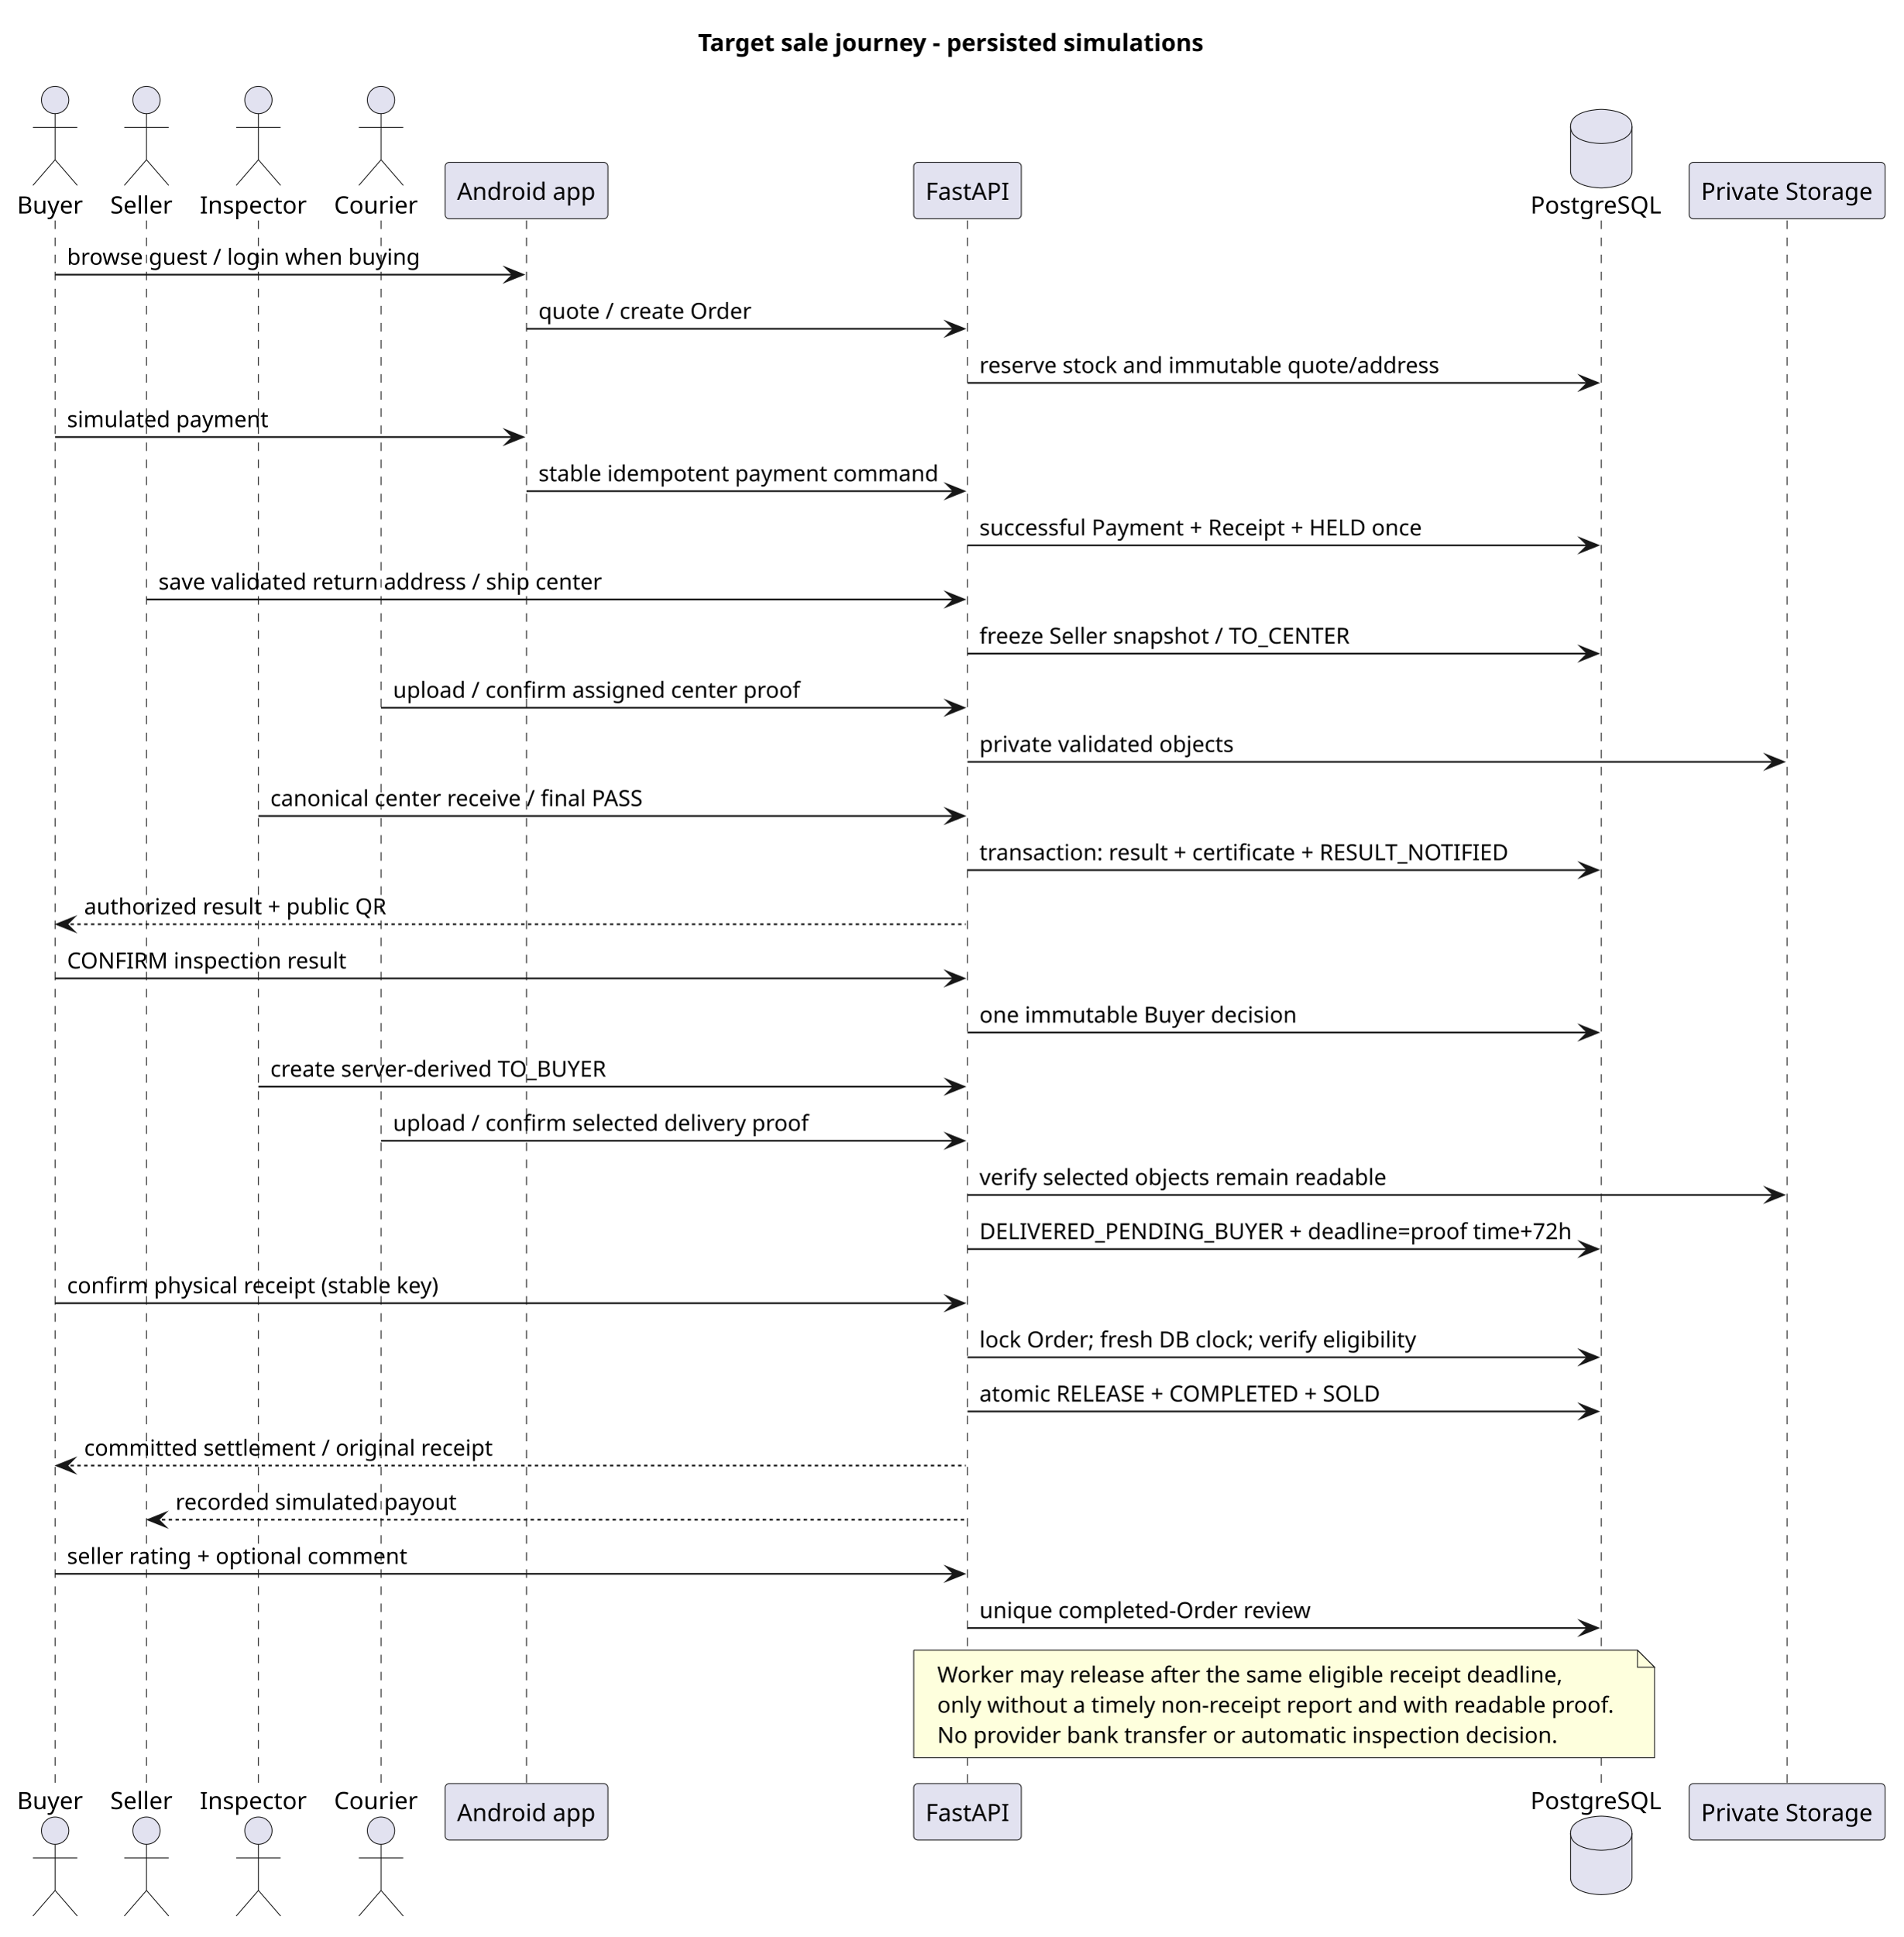
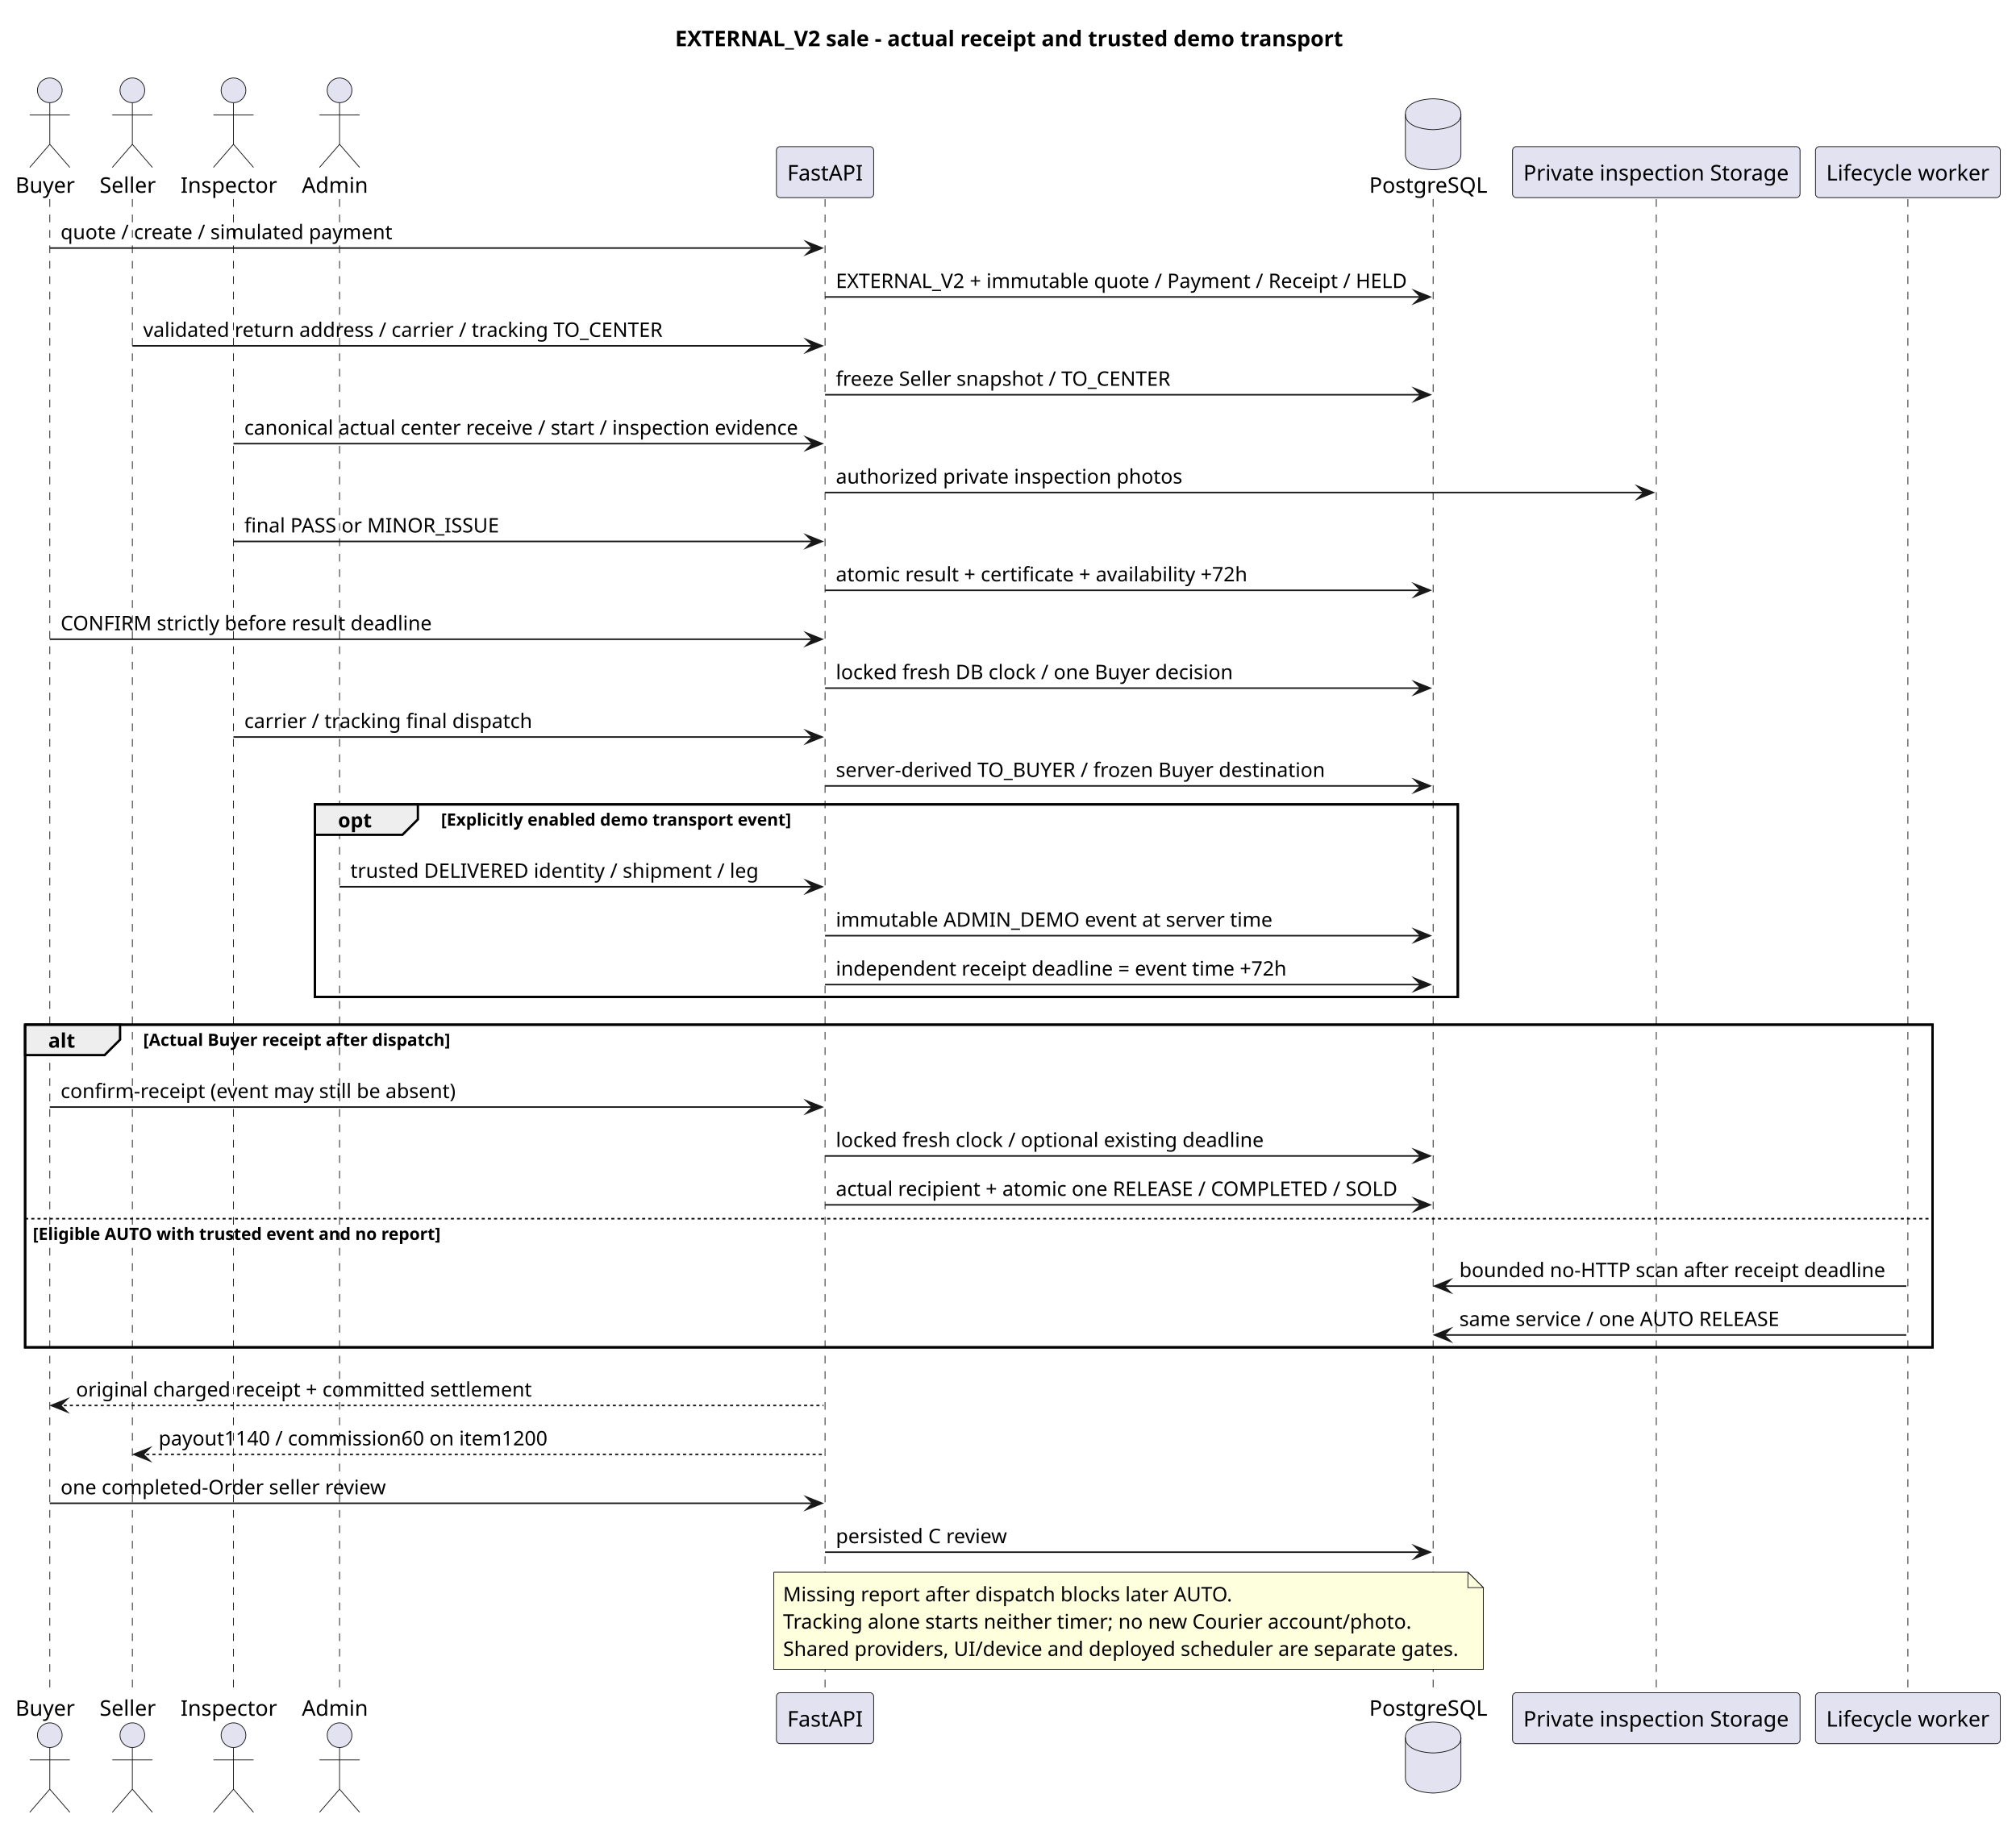
- <svg xmlns="http://www.w3.org/2000/svg" version="1.1" data-diagram-type="SEQUENCE" style="width:1115px;height:1134px;background:#FFFFFF;" width="1115px" height="1134px" viewBox="0 0 1115 1134" zoomAndPan="magnify" preserveAspectRatio="none" contentStyleType="text/css">
+ <svg xmlns="http://www.w3.org/2000/svg" version="1.1" data-diagram-type="SEQUENCE" style="width:1307px;height:1187px;background:#FFFFFF;" width="1307px" height="1187px" viewBox="0 0 1307 1187" zoomAndPan="magnify" preserveAspectRatio="none" contentStyleType="text/css">
  <defs />
  <g font-family="sans-serif" lengthAdjust="spacing">
    <g class="title" data-source-line="1">
-       <text x="408.922" y="29.966" fill="#000" font-size="14" textLength="295.476" font-weight="700">Target sale journey - persisted simulations</text>
+       <text x="437.661" y="29.966" fill="#000" font-size="14" textLength="430.47" font-weight="700">EXTERNAL_V2 sale - actual receipt and trusted demo transport</text>
+     </g>
+     <rect x="204.144" y="521.608" width="740.983" height="124.824" fill="none" style="stroke:#000;stroke-width:1.5;" />
+     <rect x="16.285" y="664.432" width="1236.608" height="209.218" fill="none" style="stroke:#000;stroke-width:1.5;" />
+     <g>
+       <rect x="28.785" y="129.136" width="8" height="968.456" fill="#000" fill-opacity="0" />
+       <line x1="32.285" y1="129.136" x2="32.285" y2="1097.592" style="stroke:#181818;stroke-width:0.5;stroke-dasharray:5,5;" />
    </g>
    <g>
-       <rect x="28.785" y="129.136" width="8" height="915.474" fill="#000" fill-opacity="0" />
-       <line x1="32.285" y1="129.136" x2="32.285" y2="1044.61" style="stroke:#181818;stroke-width:0.5;stroke-dasharray:5,5;" />
+       <rect x="82.312" y="129.136" width="8" height="968.456" fill="#000" fill-opacity="0" />
+       <line x1="85.812" y1="129.136" x2="85.812" y2="1097.592" style="stroke:#181818;stroke-width:0.5;stroke-dasharray:5,5;" />
    </g>
    <g>
-       <rect x="82.312" y="129.136" width="8" height="915.474" fill="#000" fill-opacity="0" />
-       <line x1="85.812" y1="129.136" x2="85.812" y2="1044.61" style="stroke:#181818;stroke-width:0.5;stroke-dasharray:5,5;" />
+       <rect x="147.872" y="129.136" width="8" height="968.456" fill="#000" fill-opacity="0" />
+       <line x1="151.372" y1="129.136" x2="151.372" y2="1097.592" style="stroke:#181818;stroke-width:0.5;stroke-dasharray:5,5;" />
    </g>
    <g>
-       <rect x="147.872" y="129.136" width="8" height="915.474" fill="#000" fill-opacity="0" />
-       <line x1="151.372" y1="129.136" x2="151.372" y2="1044.61" style="stroke:#181818;stroke-width:0.5;stroke-dasharray:5,5;" />
+       <rect x="216.644" y="129.136" width="8" height="968.456" fill="#000" fill-opacity="0" />
+       <line x1="220.144" y1="129.136" x2="220.144" y2="1097.592" style="stroke:#181818;stroke-width:0.5;stroke-dasharray:5,5;" />
    </g>
    <g>
-       <rect x="219.71" y="129.136" width="8" height="915.474" fill="#000" fill-opacity="0" />
-       <line x1="223.21" y1="129.136" x2="223.21" y2="1044.61" style="stroke:#181818;stroke-width:0.5;stroke-dasharray:5,5;" />
+       <rect x="531.387" y="129.136" width="8" height="968.456" fill="#000" fill-opacity="0" />
+       <line x1="534.887" y1="129.136" x2="534.887" y2="1097.592" style="stroke:#181818;stroke-width:0.5;stroke-dasharray:5,5;" />
    </g>
    <g>
-       <rect x="304.929" y="129.136" width="8" height="915.474" fill="#000" fill-opacity="0" />
-       <line x1="308.429" y1="129.136" x2="308.429" y2="1044.61" style="stroke:#181818;stroke-width:0.5;stroke-dasharray:5,5;" />
+       <rect x="925.627" y="129.136" width="8" height="968.456" fill="#000" fill-opacity="0" />
+       <line x1="929.127" y1="129.136" x2="929.127" y2="1097.592" style="stroke:#181818;stroke-width:0.5;stroke-dasharray:5,5;" />
    </g>
    <g>
-       <rect x="563.28" y="129.136" width="8" height="915.474" fill="#000" fill-opacity="0" />
-       <line x1="566.78" y1="129.136" x2="566.78" y2="1044.61" style="stroke:#181818;stroke-width:0.5;stroke-dasharray:5,5;" />
+       <rect x="1070.297" y="129.136" width="8" height="968.456" fill="#000" fill-opacity="0" />
+       <line x1="1073.797" y1="129.136" x2="1073.797" y2="1097.592" style="stroke:#181818;stroke-width:0.5;stroke-dasharray:5,5;" />
    </g>
    <g>
-       <rect x="934.576" y="129.136" width="8" height="915.474" fill="#000" fill-opacity="0" />
-       <line x1="938.076" y1="129.136" x2="938.076" y2="1044.61" style="stroke:#181818;stroke-width:0.5;stroke-dasharray:5,5;" />
-     </g>
-     <g>
-       <rect x="1043.433" y="129.136" width="8" height="915.474" fill="#000" fill-opacity="0" />
-       <line x1="1046.933" y1="129.136" x2="1046.933" y2="1044.61" style="stroke:#181818;stroke-width:0.5;stroke-dasharray:5,5;" />
+       <rect x="1233.393" y="129.136" width="8" height="968.456" fill="#000" fill-opacity="0" />
+       <line x1="1236.893" y1="129.136" x2="1236.893" y2="1097.592" style="stroke:#181818;stroke-width:0.5;stroke-dasharray:5,5;" />
    </g>
    <text x="10" y="125.034" fill="#000" font-size="14" textLength="38.57">Buyer</text>
    <ellipse cx="32.285" cy="58.568" rx="8" ry="8" fill="#E2E2F0" style="stroke:#181818;stroke-width:0.5;" />
    <path d="M32.285,66.568 L32.285,93.568 M19.285,74.568 L45.285,74.568 M32.285,93.568 L19.285,108.568 M32.285,93.568 L45.285,108.568" style="stroke:#181818;stroke-width:0.5;" fill="none" />
    <text x="64.57" y="125.034" fill="#000" font-size="14" textLength="36.484">Seller</text>
    <ellipse cx="85.812" cy="58.568" rx="8" ry="8" fill="#E2E2F0" style="stroke:#181818;stroke-width:0.5;" />
    <path d="M85.812,66.568 L85.812,93.568 M72.812,74.568 L98.812,74.568 M85.812,93.568 L72.812,108.568 M85.812,93.568 L98.812,108.568" style="stroke:#181818;stroke-width:0.5;" fill="none" />
    <text x="117.054" y="125.034" fill="#000" font-size="14" textLength="62.636">Inspector</text>
    <ellipse cx="151.372" cy="58.568" rx="8" ry="8" fill="#E2E2F0" style="stroke:#181818;stroke-width:0.5;" />
    <path d="M151.372,66.568 L151.372,93.568 M138.372,74.568 L164.372,74.568 M151.372,93.568 L138.372,108.568 M151.372,93.568 L164.372,108.568" style="stroke:#181818;stroke-width:0.5;" fill="none" />
-     <text x="195.689" y="125.034" fill="#000" font-size="14" textLength="49.042">Courier</text>
-     <ellipse cx="223.21" cy="58.568" rx="8" ry="8" fill="#E2E2F0" style="stroke:#181818;stroke-width:0.5;" />
-     <path d="M223.21,66.568 L223.21,93.568 M210.21,74.568 L236.21,74.568 M223.21,93.568 L210.21,108.568 M223.21,93.568 L236.21,108.568" style="stroke:#181818;stroke-width:0.5;" fill="none" />
-     <rect x="260.731" y="95.068" width="95.396" height="33.068" fill="#E2E2F0" style="stroke:#181818;stroke-width:0.5;" rx="2.5" ry="2.5" />
-     <text x="267.731" y="117.034" fill="#000" font-size="14" textLength="81.396">Android app</text>
-     <rect x="535.259" y="95.068" width="63.042" height="33.068" fill="#E2E2F0" style="stroke:#181818;stroke-width:0.5;" rx="2.5" ry="2.5" />
-     <text x="542.259" y="117.034" fill="#000" font-size="14" textLength="49.042">FastAPI</text>
-     <text x="896.604" y="125.034" fill="#000" font-size="14" textLength="76.944">PostgreSQL</text>
-     <path d="M920.076,74.068 C920.076,64.068 938.076,64.068 938.076,64.068 C938.076,64.068 956.076,64.068 956.076,74.068 L956.076,100.068 C956.076,110.068 938.076,110.068 938.076,110.068 C938.076,110.068 920.076,110.068 920.076,100.068 L920.076,74.068" style="stroke:#181818;stroke-width:0.5;" fill="#E2E2F0" />
-     <path d="M920.076,74.068 C920.076,84.068 938.076,84.068 938.076,84.068 C938.076,84.068 956.076,84.068 956.076,74.068" style="stroke:#181818;stroke-width:0.5;" fill="none" />
-     <rect x="989.547" y="95.068" width="114.772" height="33.068" fill="#E2E2F0" style="stroke:#181818;stroke-width:0.5;" rx="2.5" ry="2.5" />
-     <text x="996.547" y="117.034" fill="#000" font-size="14" textLength="100.772">Private Storage</text>
-     <text x="10" y="1059.576" fill="#000" font-size="14" textLength="38.57">Buyer</text>
-     <ellipse cx="32.285" cy="1072.178" rx="8" ry="8" fill="#E2E2F0" style="stroke:#181818;stroke-width:0.5;" />
-     <path d="M32.285,1080.178 L32.285,1107.178 M19.285,1088.178 L45.285,1088.178 M32.285,1107.178 L19.285,1122.178 M32.285,1107.178 L45.285,1122.178" style="stroke:#181818;stroke-width:0.5;" fill="none" />
-     <text x="64.57" y="1059.576" fill="#000" font-size="14" textLength="36.484">Seller</text>
-     <ellipse cx="85.812" cy="1072.178" rx="8" ry="8" fill="#E2E2F0" style="stroke:#181818;stroke-width:0.5;" />
-     <path d="M85.812,1080.178 L85.812,1107.178 M72.812,1088.178 L98.812,1088.178 M85.812,1107.178 L72.812,1122.178 M85.812,1107.178 L98.812,1122.178" style="stroke:#181818;stroke-width:0.5;" fill="none" />
-     <text x="117.054" y="1059.576" fill="#000" font-size="14" textLength="62.636">Inspector</text>
-     <ellipse cx="151.372" cy="1072.178" rx="8" ry="8" fill="#E2E2F0" style="stroke:#181818;stroke-width:0.5;" />
-     <path d="M151.372,1080.178 L151.372,1107.178 M138.372,1088.178 L164.372,1088.178 M151.372,1107.178 L138.372,1122.178 M151.372,1107.178 L164.372,1122.178" style="stroke:#181818;stroke-width:0.5;" fill="none" />
-     <text x="195.689" y="1059.576" fill="#000" font-size="14" textLength="49.042">Courier</text>
-     <ellipse cx="223.21" cy="1072.178" rx="8" ry="8" fill="#E2E2F0" style="stroke:#181818;stroke-width:0.5;" />
-     <path d="M223.21,1080.178 L223.21,1107.178 M210.21,1088.178 L236.21,1088.178 M223.21,1107.178 L210.21,1122.178 M223.21,1107.178 L236.21,1122.178" style="stroke:#181818;stroke-width:0.5;" fill="none" />
-     <rect x="260.731" y="1044.61" width="95.396" height="33.068" fill="#E2E2F0" style="stroke:#181818;stroke-width:0.5;" rx="2.5" ry="2.5" />
-     <text x="267.731" y="1066.576" fill="#000" font-size="14" textLength="81.396">Android app</text>
-     <rect x="535.259" y="1044.61" width="63.042" height="33.068" fill="#E2E2F0" style="stroke:#181818;stroke-width:0.5;" rx="2.5" ry="2.5" />
-     <text x="542.259" y="1066.576" fill="#000" font-size="14" textLength="49.042">FastAPI</text>
-     <text x="896.604" y="1059.576" fill="#000" font-size="14" textLength="76.944">PostgreSQL</text>
-     <path d="M920.076,1073.678 C920.076,1063.678 938.076,1063.678 938.076,1063.678 C938.076,1063.678 956.076,1063.678 956.076,1073.678 L956.076,1099.678 C956.076,1109.678 938.076,1109.678 938.076,1109.678 C938.076,1109.678 920.076,1109.678 920.076,1099.678 L920.076,1073.678" style="stroke:#181818;stroke-width:0.5;" fill="#E2E2F0" />
-     <path d="M920.076,1073.678 C920.076,1083.678 938.076,1083.678 938.076,1083.678 C938.076,1083.678 956.076,1083.678 956.076,1073.678" style="stroke:#181818;stroke-width:0.5;" fill="none" />
-     <rect x="989.547" y="1044.61" width="114.772" height="33.068" fill="#E2E2F0" style="stroke:#181818;stroke-width:0.5;" rx="2.5" ry="2.5" />
-     <text x="996.547" y="1066.576" fill="#000" font-size="14" textLength="100.772">Private Storage</text>
-     <polygon points="296.429,156.842,306.429,160.842,296.429,164.842,300.429,160.842" fill="#181818" style="stroke:#181818;stroke-width:1;stroke-linejoin:miter;stroke-miterlimit:10;" />
-     <line x1="32.285" y1="160.842" x2="302.429" y2="160.842" style="stroke:#181818;stroke-width:1;" />
-     <text x="39.285" y="155.033" fill="#000" font-size="13" textLength="207.285">browse guest / login when buying</text>
-     <polygon points="554.78,188.548,564.78,192.548,554.78,196.548,558.78,192.548" fill="#181818" style="stroke:#181818;stroke-width:1;stroke-linejoin:miter;stroke-miterlimit:10;" />
-     <line x1="308.429" y1="192.548" x2="560.78" y2="192.548" style="stroke:#181818;stroke-width:1;" />
-     <text x="315.429" y="186.739" fill="#000" font-size="13" textLength="125.372">quote / create Order</text>
-     <polygon points="926.076,220.254,936.076,224.254,926.076,228.254,930.076,224.254" fill="#181818" style="stroke:#181818;stroke-width:1;stroke-linejoin:miter;stroke-miterlimit:10;" />
-     <line x1="566.78" y1="224.254" x2="932.076" y2="224.254" style="stroke:#181818;stroke-width:1;" />
-     <text x="573.78" y="218.445" fill="#000" font-size="13" textLength="269.932">reserve stock and immutable quote/address</text>
-     <polygon points="296.429,251.96,306.429,255.96,296.429,259.96,300.429,255.96" fill="#181818" style="stroke:#181818;stroke-width:1;stroke-linejoin:miter;stroke-miterlimit:10;" />
-     <line x1="32.285" y1="255.96" x2="302.429" y2="255.96" style="stroke:#181818;stroke-width:1;" />
-     <text x="39.285" y="250.151" fill="#000" font-size="13" textLength="117.949">simulated payment</text>
-     <polygon points="554.78,283.666,564.78,287.666,554.78,291.666,558.78,287.666" fill="#181818" style="stroke:#181818;stroke-width:1;stroke-linejoin:miter;stroke-miterlimit:10;" />
-     <line x1="308.429" y1="287.666" x2="560.78" y2="287.666" style="stroke:#181818;stroke-width:1;" />
-     <text x="315.429" y="281.857" fill="#000" font-size="13" textLength="234.351">stable idempotent payment command</text>
-     <polygon points="926.076,315.372,936.076,319.372,926.076,323.372,930.076,319.372" fill="#181818" style="stroke:#181818;stroke-width:1;stroke-linejoin:miter;stroke-miterlimit:10;" />
-     <line x1="566.78" y1="319.372" x2="932.076" y2="319.372" style="stroke:#181818;stroke-width:1;" />
-     <text x="573.78" y="313.563" fill="#000" font-size="13" textLength="259.207">successful Payment + Receipt + HELD once</text>
-     <polygon points="554.78,347.078,564.78,351.078,554.78,355.078,558.78,351.078" fill="#181818" style="stroke:#181818;stroke-width:1;stroke-linejoin:miter;stroke-miterlimit:10;" />
-     <line x1="85.812" y1="351.078" x2="560.78" y2="351.078" style="stroke:#181818;stroke-width:1;" />
-     <text x="92.812" y="345.269" fill="#000" font-size="13" textLength="260.364">save validated return address / ship center</text>
-     <polygon points="926.076,378.784,936.076,382.784,926.076,386.784,930.076,382.784" fill="#181818" style="stroke:#181818;stroke-width:1;stroke-linejoin:miter;stroke-miterlimit:10;" />
-     <line x1="566.78" y1="382.784" x2="932.076" y2="382.784" style="stroke:#181818;stroke-width:1;" />
-     <text x="573.78" y="376.975" fill="#000" font-size="13" textLength="217.568">freeze Seller snapshot / TO_CENTER</text>
-     <polygon points="554.78,410.49,564.78,414.49,554.78,418.49,558.78,414.49" fill="#181818" style="stroke:#181818;stroke-width:1;stroke-linejoin:miter;stroke-miterlimit:10;" />
-     <line x1="223.21" y1="414.49" x2="560.78" y2="414.49" style="stroke:#181818;stroke-width:1;" />
-     <text x="230.21" y="408.681" fill="#000" font-size="13" textLength="238.784">upload / confirm assigned center proof</text>
-     <polygon points="1034.933,442.196,1044.933,446.196,1034.933,450.196,1038.933,446.196" fill="#181818" style="stroke:#181818;stroke-width:1;stroke-linejoin:miter;stroke-miterlimit:10;" />
-     <line x1="566.78" y1="446.196" x2="1040.933" y2="446.196" style="stroke:#181818;stroke-width:1;" />
-     <text x="573.78" y="440.387" fill="#000" font-size="13" textLength="149.019">private validated objects</text>
-     <polygon points="554.78,473.902,564.78,477.902,554.78,481.902,558.78,477.902" fill="#181818" style="stroke:#181818;stroke-width:1;stroke-linejoin:miter;stroke-miterlimit:10;" />
-     <line x1="151.372" y1="477.902" x2="560.78" y2="477.902" style="stroke:#181818;stroke-width:1;" />
-     <text x="158.372" y="472.093" fill="#000" font-size="13" textLength="218.959">canonical center receive / final PASS</text>
-     <polygon points="926.076,505.608,936.076,509.608,926.076,513.608,930.076,509.608" fill="#181818" style="stroke:#181818;stroke-width:1;stroke-linejoin:miter;stroke-miterlimit:10;" />
-     <line x1="566.78" y1="509.608" x2="932.076" y2="509.608" style="stroke:#181818;stroke-width:1;" />
-     <text x="573.78" y="503.799" fill="#000" font-size="13" textLength="311.038">transaction: result + certificate + RESULT_NOTIFIED</text>
-     <polygon points="43.285,537.314,33.285,541.314,43.285,545.314,39.285,541.314" fill="#181818" style="stroke:#181818;stroke-width:1;stroke-linejoin:miter;stroke-miterlimit:10;" />
-     <line x1="37.285" y1="541.314" x2="565.78" y2="541.314" style="stroke:#181818;stroke-width:1;stroke-dasharray:2,2;" />
-     <text x="49.285" y="535.505" fill="#000" font-size="13" textLength="177.255">authorized result + public QR</text>
-     <polygon points="554.78,569.02,564.78,573.02,554.78,577.02,558.78,573.02" fill="#181818" style="stroke:#181818;stroke-width:1;stroke-linejoin:miter;stroke-miterlimit:10;" />
-     <line x1="32.285" y1="573.02" x2="560.78" y2="573.02" style="stroke:#181818;stroke-width:1;" />
-     <text x="39.285" y="567.211" fill="#000" font-size="13" textLength="164.177">CONFIRM inspection result</text>
-     <polygon points="926.076,600.726,936.076,604.726,926.076,608.726,930.076,604.726" fill="#181818" style="stroke:#181818;stroke-width:1;stroke-linejoin:miter;stroke-miterlimit:10;" />
-     <line x1="566.78" y1="604.726" x2="932.076" y2="604.726" style="stroke:#181818;stroke-width:1;" />
-     <text x="573.78" y="598.917" fill="#000" font-size="13" textLength="185.952">one immutable Buyer decision</text>
-     <polygon points="554.78,632.432,564.78,636.432,554.78,640.432,558.78,636.432" fill="#181818" style="stroke:#181818;stroke-width:1;stroke-linejoin:miter;stroke-miterlimit:10;" />
-     <line x1="151.372" y1="636.432" x2="560.78" y2="636.432" style="stroke:#181818;stroke-width:1;" />
-     <text x="158.372" y="630.623" fill="#000" font-size="13" textLength="197.197">create server-derived TO_BUYER</text>
-     <polygon points="554.78,664.138,564.78,668.138,554.78,672.138,558.78,668.138" fill="#181818" style="stroke:#181818;stroke-width:1;stroke-linejoin:miter;stroke-miterlimit:10;" />
-     <line x1="223.21" y1="668.138" x2="560.78" y2="668.138" style="stroke:#181818;stroke-width:1;" />
-     <text x="230.21" y="662.329" fill="#000" font-size="13" textLength="243.802">upload / confirm selected delivery proof</text>
-     <polygon points="1034.933,695.844,1044.933,699.844,1034.933,703.844,1038.933,699.844" fill="#181818" style="stroke:#181818;stroke-width:1;stroke-linejoin:miter;stroke-miterlimit:10;" />
-     <line x1="566.78" y1="699.844" x2="1040.933" y2="699.844" style="stroke:#181818;stroke-width:1;" />
-     <text x="573.78" y="694.035" fill="#000" font-size="13" textLength="238.992">verify selected objects remain readable</text>
-     <polygon points="926.076,727.55,936.076,731.55,926.076,735.55,930.076,731.55" fill="#181818" style="stroke:#181818;stroke-width:1;stroke-linejoin:miter;stroke-miterlimit:10;" />
-     <line x1="566.78" y1="731.55" x2="932.076" y2="731.55" style="stroke:#181818;stroke-width:1;" />
-     <text x="573.78" y="725.741" fill="#000" font-size="13" textLength="347.295">DELIVERED_PENDING_BUYER + deadline=proof time+72h</text>
-     <polygon points="554.78,759.256,564.78,763.256,554.78,767.256,558.78,763.256" fill="#181818" style="stroke:#181818;stroke-width:1;stroke-linejoin:miter;stroke-miterlimit:10;" />
-     <line x1="32.285" y1="763.256" x2="560.78" y2="763.256" style="stroke:#181818;stroke-width:1;" />
-     <text x="39.285" y="757.447" fill="#000" font-size="13" textLength="218.049">confirm physical receipt (stable key)</text>
-     <polygon points="926.076,790.962,936.076,794.962,926.076,798.962,930.076,794.962" fill="#181818" style="stroke:#181818;stroke-width:1;stroke-linejoin:miter;stroke-miterlimit:10;" />
-     <line x1="566.78" y1="794.962" x2="932.076" y2="794.962" style="stroke:#181818;stroke-width:1;" />
-     <text x="573.78" y="789.153" fill="#000" font-size="13" textLength="256.412">lock Order; fresh DB clock; verify eligibility</text>
-     <polygon points="926.076,822.668,936.076,826.668,926.076,830.668,930.076,826.668" fill="#181818" style="stroke:#181818;stroke-width:1;stroke-linejoin:miter;stroke-miterlimit:10;" />
-     <line x1="566.78" y1="826.668" x2="932.076" y2="826.668" style="stroke:#181818;stroke-width:1;" />
-     <text x="573.78" y="820.859" fill="#000" font-size="13" textLength="235.001">atomic RELEASE + COMPLETED + SOLD</text>
-     <polygon points="43.285,854.374,33.285,858.374,43.285,862.374,39.285,858.374" fill="#181818" style="stroke:#181818;stroke-width:1;stroke-linejoin:miter;stroke-miterlimit:10;" />
-     <line x1="37.285" y1="858.374" x2="565.78" y2="858.374" style="stroke:#181818;stroke-width:1;stroke-dasharray:2,2;" />
-     <text x="49.285" y="852.565" fill="#000" font-size="13" textLength="239.616">committed settlement / original receipt</text>
-     <polygon points="96.812,886.08,86.812,890.08,96.812,894.08,92.812,890.08" fill="#181818" style="stroke:#181818;stroke-width:1;stroke-linejoin:miter;stroke-miterlimit:10;" />
-     <line x1="90.812" y1="890.08" x2="565.78" y2="890.08" style="stroke:#181818;stroke-width:1;stroke-dasharray:2,2;" />
-     <text x="102.812" y="884.271" fill="#000" font-size="13" textLength="165.204">recorded simulated payout</text>
-     <polygon points="554.78,917.786,564.78,921.786,554.78,925.786,558.78,921.786" fill="#181818" style="stroke:#181818;stroke-width:1;stroke-linejoin:miter;stroke-miterlimit:10;" />
-     <line x1="32.285" y1="921.786" x2="560.78" y2="921.786" style="stroke:#181818;stroke-width:1;" />
-     <text x="39.285" y="915.977" fill="#000" font-size="13" textLength="199.589">seller rating + optional comment</text>
-     <polygon points="926.076,949.492,936.076,953.492,926.076,957.492,930.076,953.492" fill="#181818" style="stroke:#181818;stroke-width:1;stroke-linejoin:miter;stroke-miterlimit:10;" />
-     <line x1="566.78" y1="953.492" x2="932.076" y2="953.492" style="stroke:#181818;stroke-width:1;" />
-     <text x="573.78" y="947.683" fill="#000" font-size="13" textLength="195.117">unique completed-Order review</text>
-     <path d="M535.284,966.492 L535.284,1029.492 L969.284,1029.492 L969.284,976.492 L959.284,966.492 L535.284,966.492" style="stroke:#181818;stroke-width:0.5;" fill="#FEFFDD" />
-     <path d="M959.284,966.492 L959.284,976.492 L969.284,976.492 L959.284,966.492" style="stroke:#181818;stroke-width:0.5;" fill="#FEFFDD" />
-     <text x="549.08" y="985.389" fill="#000" font-size="13" textLength="367.107">Worker may release after the same eligible receipt deadline,</text>
-     <text x="549.08" y="1003.095" fill="#000" font-size="13" textLength="397.696">only without a timely non-receipt report and with readable proof.</text>
-     <text x="549.08" y="1020.801" fill="#000" font-size="13" textLength="364.208">No provider bank transfer or automatic inspection decision.</text>
+     <text x="195.689" y="125.034" fill="#000" font-size="14" textLength="42.91">Admin</text>
+     <ellipse cx="220.144" cy="58.568" rx="8" ry="8" fill="#E2E2F0" style="stroke:#181818;stroke-width:0.5;" />
+     <path d="M220.144,66.568 L220.144,93.568 M207.144,74.568 L233.144,74.568 M220.144,93.568 L207.144,108.568 M220.144,93.568 L233.144,108.568" style="stroke:#181818;stroke-width:0.5;" fill="none" />
+     <rect x="503.366" y="95.068" width="63.042" height="33.068" fill="#E2E2F0" style="stroke:#181818;stroke-width:0.5;" rx="2.5" ry="2.5" />
+     <text x="510.366" y="117.034" fill="#000" font-size="14" textLength="49.042">FastAPI</text>
+     <text x="887.655" y="125.034" fill="#000" font-size="14" textLength="76.944">PostgreSQL</text>
+     <path d="M911.127,74.068 C911.127,64.068 929.127,64.068 929.127,64.068 C929.127,64.068 947.127,64.068 947.127,74.068 L947.127,100.068 C947.127,110.068 929.127,110.068 929.127,110.068 C929.127,110.068 911.127,110.068 911.127,100.068 L911.127,74.068" style="stroke:#181818;stroke-width:0.5;" fill="#E2E2F0" />
+     <path d="M911.127,74.068 C911.127,84.068 929.127,84.068 929.127,84.068 C929.127,84.068 947.127,84.068 947.127,74.068" style="stroke:#181818;stroke-width:0.5;" fill="none" />
+     <rect x="980.599" y="95.068" width="186.395" height="33.068" fill="#E2E2F0" style="stroke:#181818;stroke-width:0.5;" rx="2.5" ry="2.5" />
+     <text x="987.599" y="117.034" fill="#000" font-size="14" textLength="172.395">Private inspection Storage</text>
+     <rect x="1176.994" y="95.068" width="119.798" height="33.068" fill="#E2E2F0" style="stroke:#181818;stroke-width:0.5;" rx="2.5" ry="2.5" />
+     <text x="1183.994" y="117.034" fill="#000" font-size="14" textLength="105.798">Lifecycle worker</text>
+     <text x="10" y="1112.558" fill="#000" font-size="14" textLength="38.57">Buyer</text>
+     <ellipse cx="32.285" cy="1125.16" rx="8" ry="8" fill="#E2E2F0" style="stroke:#181818;stroke-width:0.5;" />
+     <path d="M32.285,1133.16 L32.285,1160.16 M19.285,1141.16 L45.285,1141.16 M32.285,1160.16 L19.285,1175.16 M32.285,1160.16 L45.285,1175.16" style="stroke:#181818;stroke-width:0.5;" fill="none" />
+     <text x="64.57" y="1112.558" fill="#000" font-size="14" textLength="36.484">Seller</text>
+     <ellipse cx="85.812" cy="1125.16" rx="8" ry="8" fill="#E2E2F0" style="stroke:#181818;stroke-width:0.5;" />
+     <path d="M85.812,1133.16 L85.812,1160.16 M72.812,1141.16 L98.812,1141.16 M85.812,1160.16 L72.812,1175.16 M85.812,1160.16 L98.812,1175.16" style="stroke:#181818;stroke-width:0.5;" fill="none" />
+     <text x="117.054" y="1112.558" fill="#000" font-size="14" textLength="62.636">Inspector</text>
+     <ellipse cx="151.372" cy="1125.16" rx="8" ry="8" fill="#E2E2F0" style="stroke:#181818;stroke-width:0.5;" />
+     <path d="M151.372,1133.16 L151.372,1160.16 M138.372,1141.16 L164.372,1141.16 M151.372,1160.16 L138.372,1175.16 M151.372,1160.16 L164.372,1175.16" style="stroke:#181818;stroke-width:0.5;" fill="none" />
+     <text x="195.689" y="1112.558" fill="#000" font-size="14" textLength="42.91">Admin</text>
+     <ellipse cx="220.144" cy="1125.16" rx="8" ry="8" fill="#E2E2F0" style="stroke:#181818;stroke-width:0.5;" />
+     <path d="M220.144,1133.16 L220.144,1160.16 M207.144,1141.16 L233.144,1141.16 M220.144,1160.16 L207.144,1175.16 M220.144,1160.16 L233.144,1175.16" style="stroke:#181818;stroke-width:0.5;" fill="none" />
+     <rect x="503.366" y="1097.592" width="63.042" height="33.068" fill="#E2E2F0" style="stroke:#181818;stroke-width:0.5;" rx="2.5" ry="2.5" />
+     <text x="510.366" y="1119.558" fill="#000" font-size="14" textLength="49.042">FastAPI</text>
+     <text x="887.655" y="1112.558" fill="#000" font-size="14" textLength="76.944">PostgreSQL</text>
+     <path d="M911.127,1126.66 C911.127,1116.66 929.127,1116.66 929.127,1116.66 C929.127,1116.66 947.127,1116.66 947.127,1126.66 L947.127,1152.66 C947.127,1162.66 929.127,1162.66 929.127,1162.66 C929.127,1162.66 911.127,1162.66 911.127,1152.66 L911.127,1126.66" style="stroke:#181818;stroke-width:0.5;" fill="#E2E2F0" />
+     <path d="M911.127,1126.66 C911.127,1136.66 929.127,1136.66 929.127,1136.66 C929.127,1136.66 947.127,1136.66 947.127,1126.66" style="stroke:#181818;stroke-width:0.5;" fill="none" />
+     <rect x="980.599" y="1097.592" width="186.395" height="33.068" fill="#E2E2F0" style="stroke:#181818;stroke-width:0.5;" rx="2.5" ry="2.5" />
+     <text x="987.599" y="1119.558" fill="#000" font-size="14" textLength="172.395">Private inspection Storage</text>
+     <rect x="1176.994" y="1097.592" width="119.798" height="33.068" fill="#E2E2F0" style="stroke:#181818;stroke-width:0.5;" rx="2.5" ry="2.5" />
+     <text x="1183.994" y="1119.558" fill="#000" font-size="14" textLength="105.798">Lifecycle worker</text>
+     <polygon points="522.887,156.842,532.887,160.842,522.887,164.842,526.887,160.842" fill="#181818" style="stroke:#181818;stroke-width:1;stroke-linejoin:miter;stroke-miterlimit:10;" />
+     <line x1="32.285" y1="160.842" x2="528.887" y2="160.842" style="stroke:#181818;stroke-width:1;" />
+     <text x="39.285" y="155.033" fill="#000" font-size="13" textLength="215.319">quote / create / simulated payment</text>
+     <polygon points="917.127,188.548,927.127,192.548,917.127,196.548,921.127,192.548" fill="#181818" style="stroke:#181818;stroke-width:1;stroke-linejoin:miter;stroke-miterlimit:10;" />
+     <line x1="534.887" y1="192.548" x2="923.127" y2="192.548" style="stroke:#181818;stroke-width:1;" />
+     <text x="541.887" y="186.739" fill="#000" font-size="13" textLength="370.24">EXTERNAL_V2 + immutable quote / Payment / Receipt / HELD</text>
+     <polygon points="522.887,220.254,532.887,224.254,522.887,228.254,526.887,224.254" fill="#181818" style="stroke:#181818;stroke-width:1;stroke-linejoin:miter;stroke-miterlimit:10;" />
+     <line x1="85.812" y1="224.254" x2="528.887" y2="224.254" style="stroke:#181818;stroke-width:1;" />
+     <text x="92.812" y="218.445" fill="#000" font-size="13" textLength="337.779">validated return address / carrier / tracking TO_CENTER</text>
+     <polygon points="917.127,251.96,927.127,255.96,917.127,259.96,921.127,255.96" fill="#181818" style="stroke:#181818;stroke-width:1;stroke-linejoin:miter;stroke-miterlimit:10;" />
+     <line x1="534.887" y1="255.96" x2="923.127" y2="255.96" style="stroke:#181818;stroke-width:1;" />
+     <text x="541.887" y="250.151" fill="#000" font-size="13" textLength="217.568">freeze Seller snapshot / TO_CENTER</text>
+     <polygon points="522.887,283.666,532.887,287.666,522.887,291.666,526.887,287.666" fill="#181818" style="stroke:#181818;stroke-width:1;stroke-linejoin:miter;stroke-miterlimit:10;" />
+     <line x1="151.372" y1="287.666" x2="528.887" y2="287.666" style="stroke:#181818;stroke-width:1;" />
+     <text x="158.372" y="281.857" fill="#000" font-size="13" textLength="359.515">canonical actual center receive / start / inspection evidence</text>
+     <polygon points="1061.797,315.372,1071.797,319.372,1061.797,323.372,1065.797,319.372" fill="#181818" style="stroke:#181818;stroke-width:1;stroke-linejoin:miter;stroke-miterlimit:10;" />
+     <line x1="534.887" y1="319.372" x2="1067.797" y2="319.372" style="stroke:#181818;stroke-width:1;" />
+     <text x="541.887" y="313.563" fill="#000" font-size="13" textLength="224.666">authorized private inspection photos</text>
+     <polygon points="522.887,347.078,532.887,351.078,522.887,355.078,526.887,351.078" fill="#181818" style="stroke:#181818;stroke-width:1;stroke-linejoin:miter;stroke-miterlimit:10;" />
+     <line x1="151.372" y1="351.078" x2="528.887" y2="351.078" style="stroke:#181818;stroke-width:1;" />
+     <text x="158.372" y="345.269" fill="#000" font-size="13" textLength="165.828">final PASS or MINOR_ISSUE</text>
+     <polygon points="917.127,378.784,927.127,382.784,917.127,386.784,921.127,382.784" fill="#181818" style="stroke:#181818;stroke-width:1;stroke-linejoin:miter;stroke-miterlimit:10;" />
+     <line x1="534.887" y1="382.784" x2="923.127" y2="382.784" style="stroke:#181818;stroke-width:1;" />
+     <text x="541.887" y="376.975" fill="#000" font-size="13" textLength="267.046">atomic result + certificate + availability +72h</text>
+     <polygon points="522.887,410.49,532.887,414.49,522.887,418.49,526.887,414.49" fill="#181818" style="stroke:#181818;stroke-width:1;stroke-linejoin:miter;stroke-miterlimit:10;" />
+     <line x1="32.285" y1="414.49" x2="528.887" y2="414.49" style="stroke:#181818;stroke-width:1;" />
+     <text x="39.285" y="408.681" fill="#000" font-size="13" textLength="241.423">CONFIRM strictly before result deadline</text>
+     <polygon points="917.127,442.196,927.127,446.196,917.127,450.196,921.127,446.196" fill="#181818" style="stroke:#181818;stroke-width:1;stroke-linejoin:miter;stroke-miterlimit:10;" />
+     <line x1="534.887" y1="446.196" x2="923.127" y2="446.196" style="stroke:#181818;stroke-width:1;" />
+     <text x="541.887" y="440.387" fill="#000" font-size="13" textLength="257.686">locked fresh DB clock / one Buyer decision</text>
+     <polygon points="522.887,473.902,532.887,477.902,522.887,481.902,526.887,477.902" fill="#181818" style="stroke:#181818;stroke-width:1;stroke-linejoin:miter;stroke-miterlimit:10;" />
+     <line x1="151.372" y1="477.902" x2="528.887" y2="477.902" style="stroke:#181818;stroke-width:1;" />
+     <text x="158.372" y="472.093" fill="#000" font-size="13" textLength="186.94">carrier / tracking final dispatch</text>
+     <polygon points="917.127,505.608,927.127,509.608,917.127,513.608,921.127,509.608" fill="#181818" style="stroke:#181818;stroke-width:1;stroke-linejoin:miter;stroke-miterlimit:10;" />
+     <line x1="534.887" y1="509.608" x2="923.127" y2="509.608" style="stroke:#181818;stroke-width:1;" />
+     <text x="541.887" y="503.799" fill="#000" font-size="13" textLength="317.785">server-derived TO_BUYER / frozen Buyer destination</text>
+     <path d="M204.144,521.608 L270.916,521.608 L270.916,531.314 L260.916,541.314 L204.144,541.314 L204.144,521.608" style="stroke:#000;stroke-width:1.5;" fill="#EEE" />
+     <rect x="204.144" y="521.608" width="740.983" height="124.824" fill="none" style="stroke:#000;stroke-width:1.5;" />
+     <text x="219.144" y="536.505" fill="#000" font-size="13" textLength="21.772" font-weight="700">opt</text>
+     <text x="285.916" y="535.367" fill="#000" font-size="11" textLength="225.413" font-weight="700">[Explicitly enabled demo transport event]</text>
+     <polygon points="522.887,571.02,532.887,575.02,522.887,579.02,526.887,575.02" fill="#181818" style="stroke:#181818;stroke-width:1;stroke-linejoin:miter;stroke-miterlimit:10;" />
+     <line x1="220.144" y1="575.02" x2="528.887" y2="575.02" style="stroke:#181818;stroke-width:1;" />
+     <text x="227.144" y="569.211" fill="#000" font-size="13" textLength="264.654">trusted DELIVERED identity / shipment / leg</text>
+     <polygon points="917.127,602.726,927.127,606.726,917.127,610.726,921.127,606.726" fill="#181818" style="stroke:#181818;stroke-width:1;stroke-linejoin:miter;stroke-miterlimit:10;" />
+     <line x1="534.887" y1="606.726" x2="923.127" y2="606.726" style="stroke:#181818;stroke-width:1;" />
+     <text x="541.887" y="600.917" fill="#000" font-size="13" textLength="283.322">immutable ADMIN_DEMO event at server time</text>
+     <polygon points="917.127,634.432,927.127,638.432,917.127,642.432,921.127,638.432" fill="#181818" style="stroke:#181818;stroke-width:1;stroke-linejoin:miter;stroke-miterlimit:10;" />
+     <line x1="534.887" y1="638.432" x2="923.127" y2="638.432" style="stroke:#181818;stroke-width:1;" />
+     <text x="541.887" y="632.623" fill="#000" font-size="13" textLength="292.721">independent receipt deadline = event time +72h</text>
+     <path d="M16.285,664.432 L77.844,664.432 L77.844,674.138 L67.844,684.138 L16.285,684.138 L16.285,664.432" style="stroke:#000;stroke-width:1.5;" fill="#EEE" />
+     <rect x="16.285" y="664.432" width="1236.608" height="209.218" fill="none" style="stroke:#000;stroke-width:1.5;" />
+     <text x="31.285" y="679.329" fill="#000" font-size="13" textLength="16.559" font-weight="700">alt</text>
+     <text x="92.844" y="678.191" fill="#000" font-size="11" textLength="196.747" font-weight="700">[Actual Buyer receipt after dispatch]</text>
+     <polygon points="522.887,713.844,532.887,717.844,522.887,721.844,526.887,717.844" fill="#181818" style="stroke:#181818;stroke-width:1;stroke-linejoin:miter;stroke-miterlimit:10;" />
+     <line x1="32.285" y1="717.844" x2="528.887" y2="717.844" style="stroke:#181818;stroke-width:1;" />
+     <text x="39.285" y="712.035" fill="#000" font-size="13" textLength="256.646">confirm-receipt (event may still be absent)</text>
+     <polygon points="917.127,745.55,927.127,749.55,917.127,753.55,921.127,749.55" fill="#181818" style="stroke:#181818;stroke-width:1;stroke-linejoin:miter;stroke-miterlimit:10;" />
+     <line x1="534.887" y1="749.55" x2="923.127" y2="749.55" style="stroke:#181818;stroke-width:1;" />
+     <text x="541.887" y="743.741" fill="#000" font-size="13" textLength="277.927">locked fresh clock / optional existing deadline</text>
+     <polygon points="917.127,777.256,927.127,781.256,917.127,785.256,921.127,781.256" fill="#181818" style="stroke:#181818;stroke-width:1;stroke-linejoin:miter;stroke-miterlimit:10;" />
+     <line x1="534.887" y1="781.256" x2="923.127" y2="781.256" style="stroke:#181818;stroke-width:1;" />
+     <text x="541.887" y="775.447" fill="#000" font-size="13" textLength="364.598">actual recipient + atomic one RELEASE / COMPLETED / SOLD</text>
+     <line x1="16.285" y1="790.256" x2="1252.893" y2="790.256" style="stroke:#000;stroke-width:1;stroke-dasharray:2,2;" />
+     <text x="21.285" y="804.015" fill="#000" font-size="11" textLength="262.736" font-weight="700">[Eligible AUTO with trusted event and no report]</text>
+     <polygon points="940.127,829.944,930.127,833.944,940.127,837.944,936.127,833.944" fill="#181818" style="stroke:#181818;stroke-width:1;stroke-linejoin:miter;stroke-miterlimit:10;" />
+     <line x1="934.127" y1="833.944" x2="1235.893" y2="833.944" style="stroke:#181818;stroke-width:1;" />
+     <text x="946.127" y="828.135" fill="#000" font-size="13" textLength="276.146">bounded no-HTTP scan after receipt deadline</text>
+     <polygon points="940.127,861.65,930.127,865.65,940.127,869.65,936.127,865.65" fill="#181818" style="stroke:#181818;stroke-width:1;stroke-linejoin:miter;stroke-miterlimit:10;" />
+     <line x1="934.127" y1="865.65" x2="1235.893" y2="865.65" style="stroke:#181818;stroke-width:1;" />
+     <text x="946.127" y="859.841" fill="#000" font-size="13" textLength="207.649">same service / one AUTO RELEASE</text>
+     <polygon points="43.285,907.356,33.285,911.356,43.285,915.356,39.285,911.356" fill="#181818" style="stroke:#181818;stroke-width:1;stroke-linejoin:miter;stroke-miterlimit:10;" />
+     <line x1="37.285" y1="911.356" x2="533.887" y2="911.356" style="stroke:#181818;stroke-width:1;stroke-dasharray:2,2;" />
+     <text x="49.285" y="905.547" fill="#000" font-size="13" textLength="295.854">original charged receipt + committed settlement</text>
+     <polygon points="96.812,939.062,86.812,943.062,96.812,947.062,92.812,943.062" fill="#181818" style="stroke:#181818;stroke-width:1;stroke-linejoin:miter;stroke-miterlimit:10;" />
+     <line x1="90.812" y1="943.062" x2="533.887" y2="943.062" style="stroke:#181818;stroke-width:1;stroke-dasharray:2,2;" />
+     <text x="102.812" y="937.253" fill="#000" font-size="13" textLength="252.135">payout1140 / commission60 on item1200</text>
+     <polygon points="522.887,970.768,532.887,974.768,522.887,978.768,526.887,974.768" fill="#181818" style="stroke:#181818;stroke-width:1;stroke-linejoin:miter;stroke-miterlimit:10;" />
+     <line x1="32.285" y1="974.768" x2="528.887" y2="974.768" style="stroke:#181818;stroke-width:1;" />
+     <text x="39.285" y="968.959" fill="#000" font-size="13" textLength="211.913">one completed-Order seller review</text>
+     <polygon points="917.127,1002.474,927.127,1006.474,917.127,1010.474,921.127,1006.474" fill="#181818" style="stroke:#181818;stroke-width:1;stroke-linejoin:miter;stroke-miterlimit:10;" />
+     <line x1="534.887" y1="1006.474" x2="923.127" y2="1006.474" style="stroke:#181818;stroke-width:1;" />
+     <text x="541.887" y="1000.665" fill="#000" font-size="13" textLength="111.709">persisted C review</text>
+     <path d="M501.664,1019.474 L501.664,1082.474 L961.664,1082.474 L961.664,1029.474 L951.664,1019.474 L501.664,1019.474" style="stroke:#181818;stroke-width:0.5;" fill="#FEFFDD" />
+     <path d="M951.664,1019.474 L951.664,1029.474 L961.664,1029.474 L951.664,1019.474" style="stroke:#181818;stroke-width:0.5;" fill="#FEFFDD" />
+     <text x="507.664" y="1038.371" fill="#000" font-size="13" textLength="292.214">Missing report after dispatch blocks later AUTO.</text>
+     <text x="507.664" y="1056.077" fill="#000" font-size="13" textLength="408.603">Tracking alone starts neither timer; no new Courier account/photo.</text>
+     <text x="507.664" y="1073.783" fill="#000" font-size="13" textLength="439.686">Shared providers, UI/device and deployed scheduler are separate gates.</text>
  </g>
</svg>
